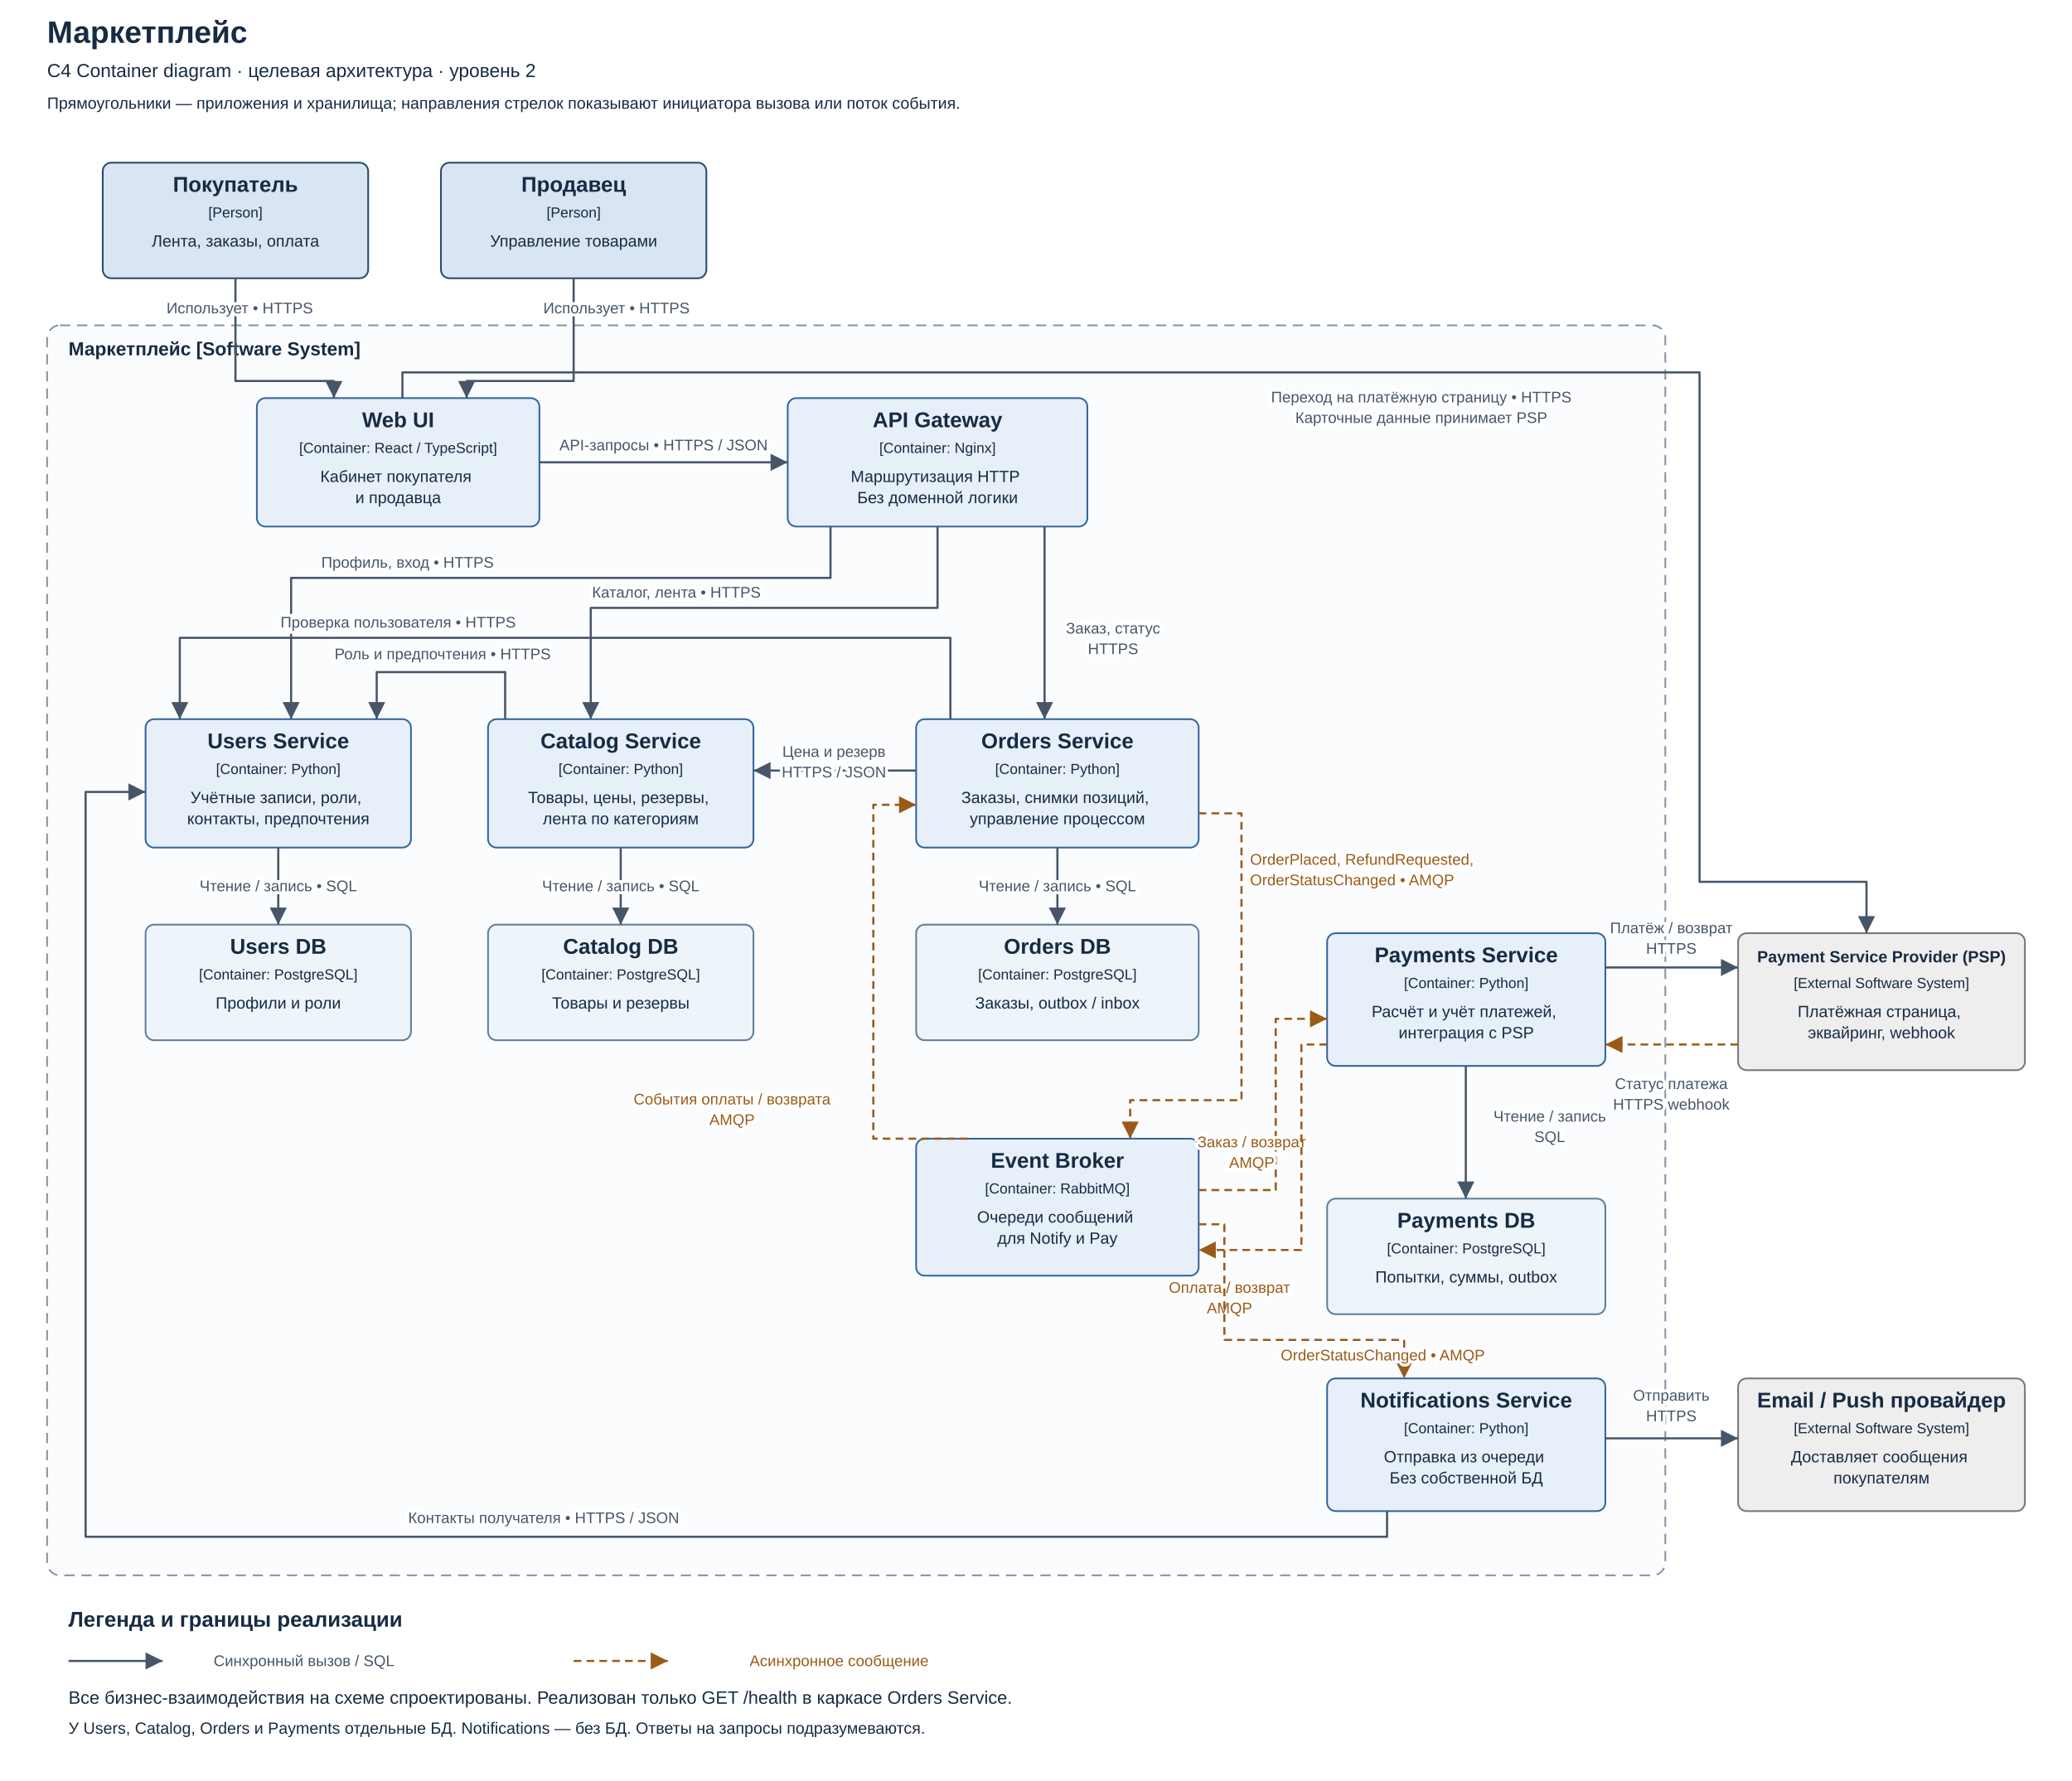
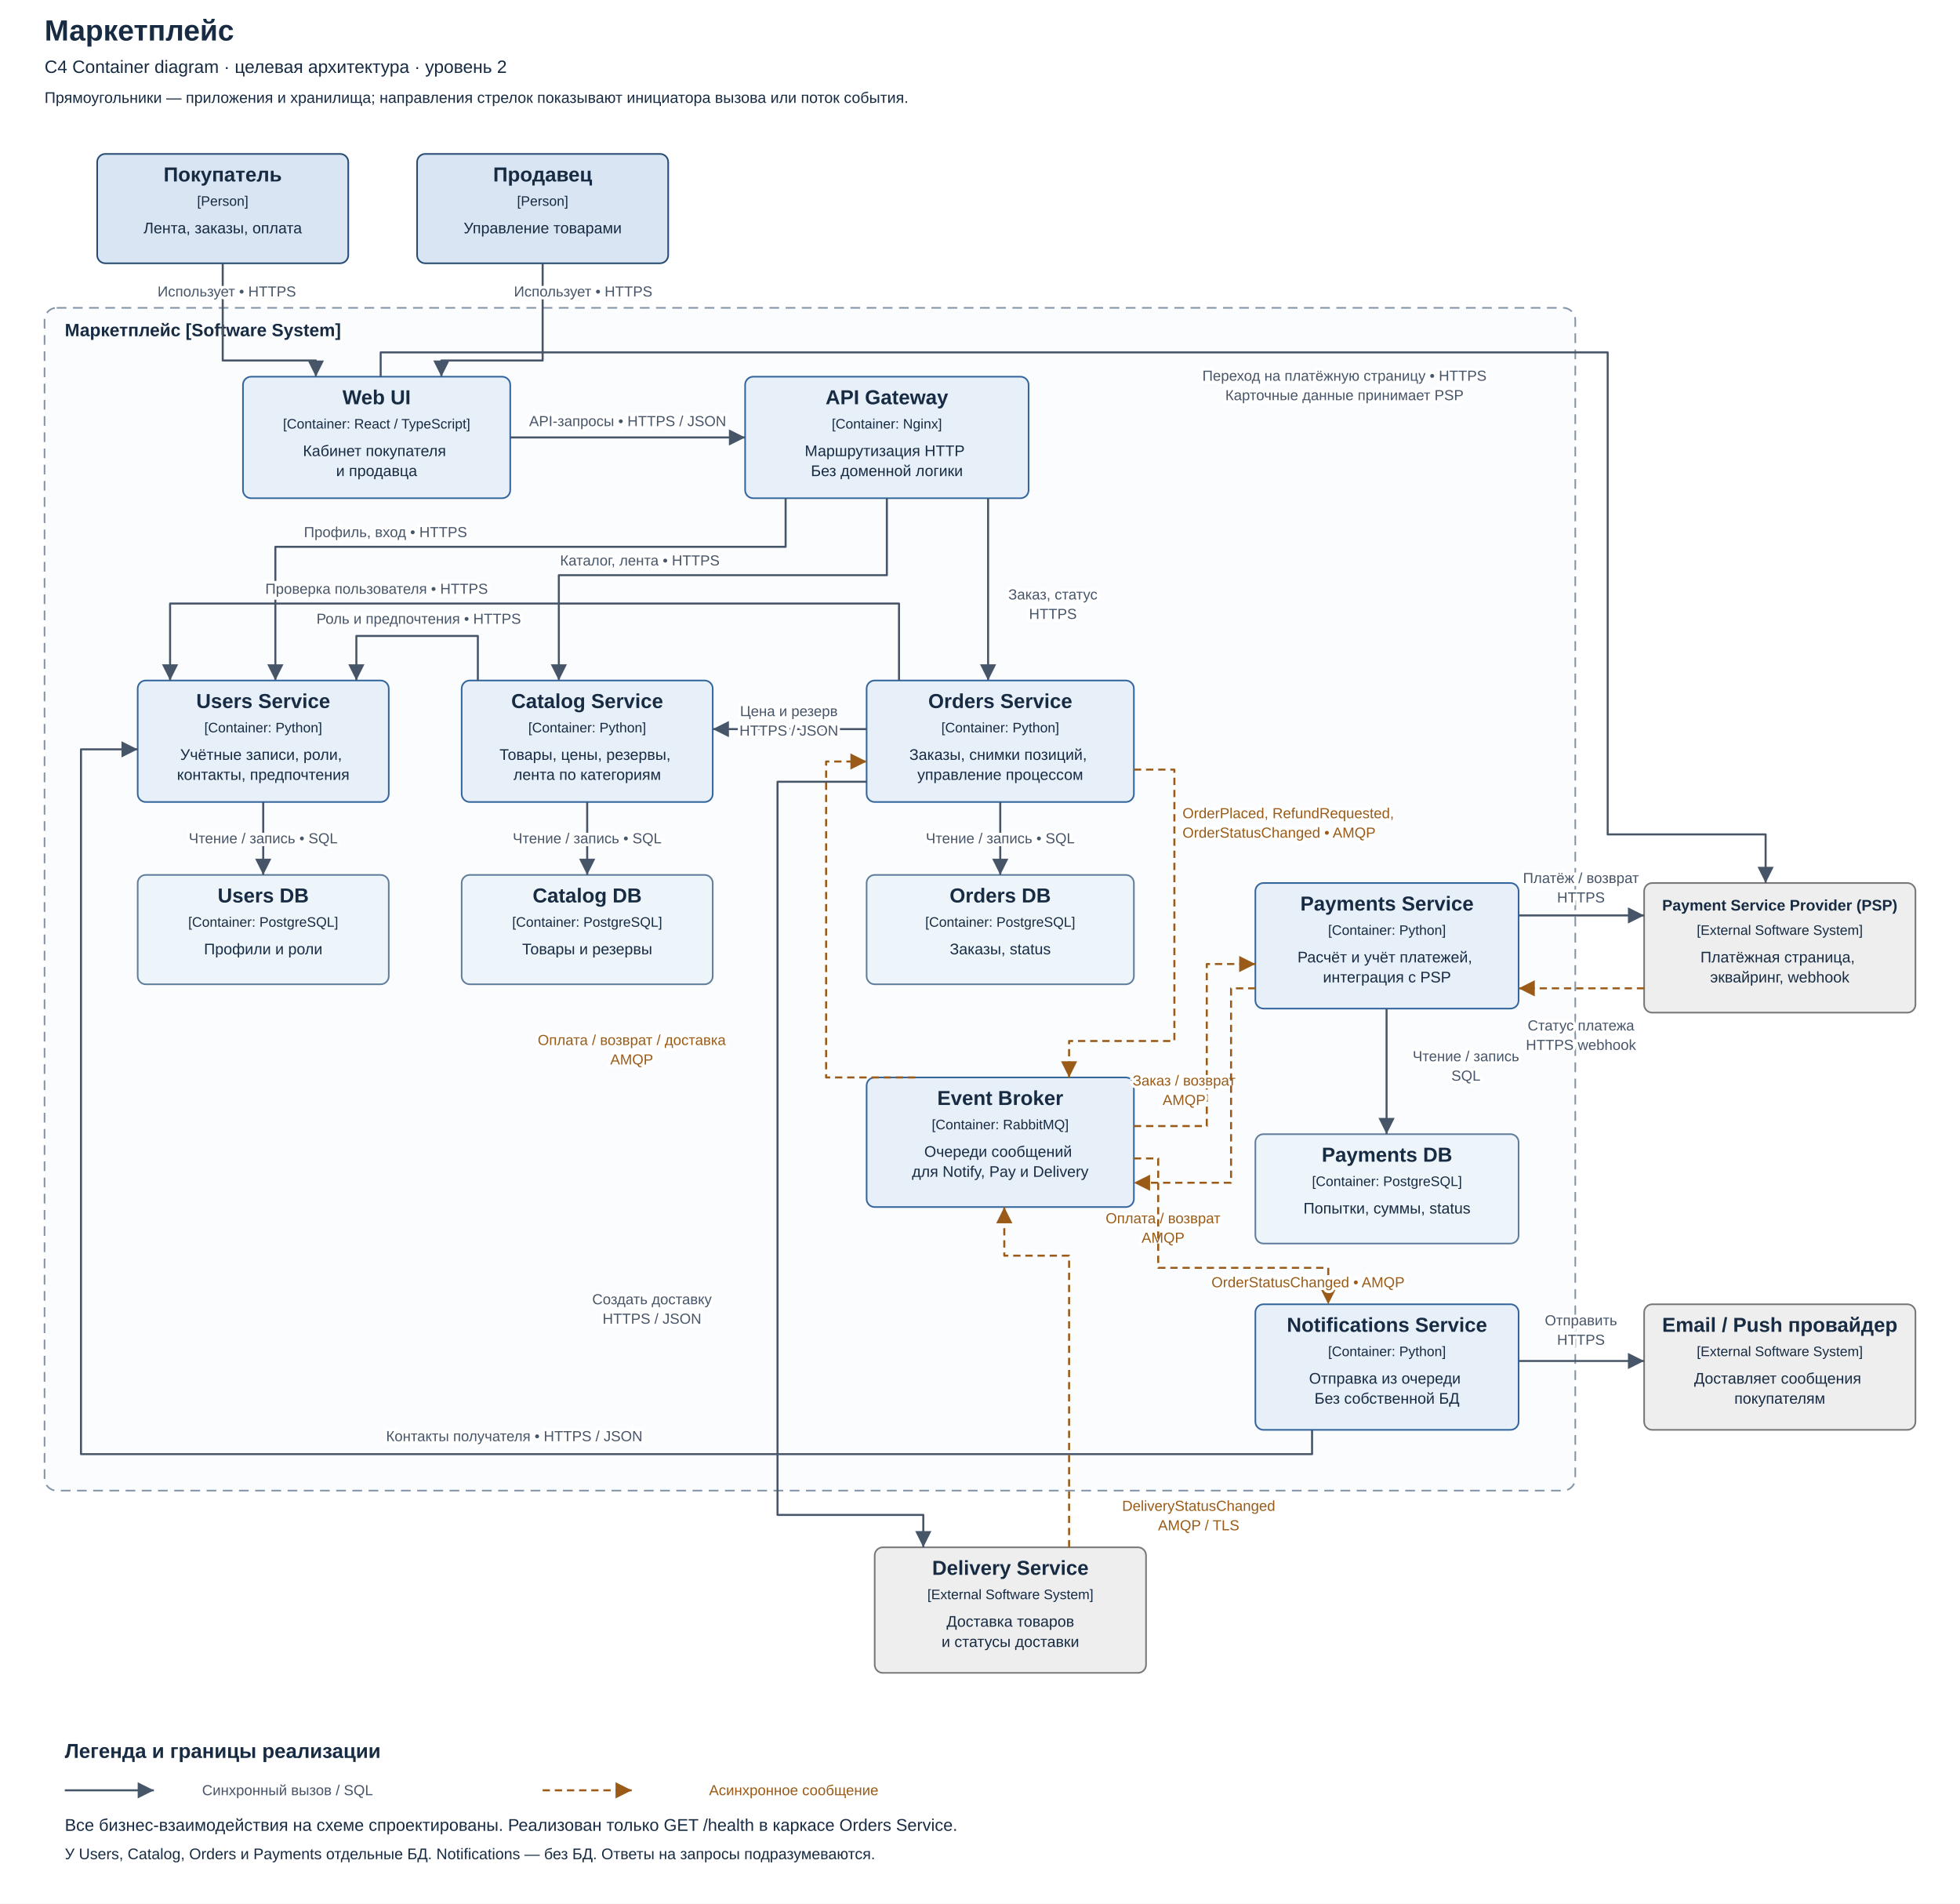
- <svg xmlns="http://www.w3.org/2000/svg" width="2420" height="2080" viewBox="0 0 2420 2080">
+ <svg xmlns="http://www.w3.org/2000/svg" width="2420" height="2350" viewBox="0 0 2420 2350">
  <defs>
    <marker id="sync" markerWidth="9" markerHeight="9" refX="8" refY="4" orient="auto">
      <path d="M0,0 L8,4 L0,8" fill="#475569" />
    </marker>
    <marker id="async" markerWidth="9" markerHeight="9" refX="8" refY="4" orient="auto">
      <path d="M0,0 L8,4 L0,8" fill="#9a5b18" />
    </marker>
  </defs>
  <rect width="100%" height="100%" fill="#ffffff" />
  <text x="55" y="50" text-anchor="start" font-family="Arial, sans-serif" font-size="36" font-weight="bold" fill="#172b43">
    <tspan x="55" dy="0">Маркетплейс</tspan>
  </text>
  <text x="55" y="90" text-anchor="start" font-family="Arial, sans-serif" font-size="22" font-weight="normal" fill="#172b43">
    <tspan x="55" dy="0">C4 Container diagram · целевая архитектура · уровень 2</tspan>
  </text>
  <text x="55" y="127" text-anchor="start" font-family="Arial, sans-serif" font-size="19" font-weight="normal" fill="#172b43">
    <tspan x="55" dy="0">Прямоугольники — приложения и хранилища; направления стрелок показывают инициатора вызова или поток события.</tspan>
  </text>
  <rect x="55" y="380" width="1890" height="1460" rx="15" fill="#fbfcfe" stroke="#8494a7" stroke-width="2" stroke-dasharray="12 8" />
  <text x="80" y="415" text-anchor="start" font-family="Arial, sans-serif" font-size="22" font-weight="bold" fill="#172b43">
    <tspan x="80" dy="0">Маркетплейс  [Software System]</tspan>
  </text>
  <rect x="120" y="190" width="310" height="135" rx="10" fill="#d9e5f2" stroke="#274b72" stroke-width="2" />
  <text x="275.0" y="224" text-anchor="middle" font-family="Arial, sans-serif" font-size="25" font-weight="bold" fill="#172b43">
    <tspan x="275.0" dy="0">Покупатель</tspan>
  </text>
  <text x="275.0" y="254" text-anchor="middle" font-family="Arial, sans-serif" font-size="17" font-weight="normal" fill="#172b43">
    <tspan x="275.0" dy="0">[Person]</tspan>
  </text>
  <text x="275.0" y="288" text-anchor="middle" font-family="Arial, sans-serif" font-size="19" font-weight="normal" fill="#172b43">
    <tspan x="275.0" dy="0">Лента, заказы, оплата</tspan>
  </text>
  <rect x="515" y="190" width="310" height="135" rx="10" fill="#d9e5f2" stroke="#274b72" stroke-width="2" />
  <text x="670.0" y="224" text-anchor="middle" font-family="Arial, sans-serif" font-size="25" font-weight="bold" fill="#172b43">
    <tspan x="670.0" dy="0">Продавец</tspan>
  </text>
  <text x="670.0" y="254" text-anchor="middle" font-family="Arial, sans-serif" font-size="17" font-weight="normal" fill="#172b43">
    <tspan x="670.0" dy="0">[Person]</tspan>
  </text>
  <text x="670.0" y="288" text-anchor="middle" font-family="Arial, sans-serif" font-size="19" font-weight="normal" fill="#172b43">
    <tspan x="670.0" dy="0">Управление товарами</tspan>
  </text>
  <rect x="300" y="465" width="330" height="150" rx="10" fill="#e7eff9" stroke="#33669d" stroke-width="2" />
  <text x="465.0" y="499" text-anchor="middle" font-family="Arial, sans-serif" font-size="25" font-weight="bold" fill="#172b43">
    <tspan x="465.0" dy="0">Web UI</tspan>
  </text>
  <text x="465.0" y="529" text-anchor="middle" font-family="Arial, sans-serif" font-size="17" font-weight="normal" fill="#172b43">
    <tspan x="465.0" dy="0">[Container: React / TypeScript]</tspan>
  </text>
  <text x="465.0" y="563" text-anchor="middle" font-family="Arial, sans-serif" font-size="19" font-weight="normal" fill="#172b43">
    <tspan x="465.0" dy="0">Кабинет покупателя</tspan>
    <tspan x="465.0" dy="24.7">и продавца</tspan>
  </text>
  <rect x="920" y="465" width="350" height="150" rx="10" fill="#e7eff9" stroke="#33669d" stroke-width="2" />
  <text x="1095.0" y="499" text-anchor="middle" font-family="Arial, sans-serif" font-size="25" font-weight="bold" fill="#172b43">
    <tspan x="1095.0" dy="0">API Gateway</tspan>
  </text>
  <text x="1095.0" y="529" text-anchor="middle" font-family="Arial, sans-serif" font-size="17" font-weight="normal" fill="#172b43">
    <tspan x="1095.0" dy="0">[Container: Nginx]</tspan>
  </text>
  <text x="1095.0" y="563" text-anchor="middle" font-family="Arial, sans-serif" font-size="19" font-weight="normal" fill="#172b43">
    <tspan x="1095.0" dy="0">Маршрутизация HTTP</tspan>
    <tspan x="1095.0" dy="24.7">Без доменной логики</tspan>
  </text>
  <polyline points="275,325 275,445 390,445 390,465" fill="none" stroke="#475569" stroke-width="2.5" stroke-linejoin="round" marker-end="url(#sync)" />
  <text x="280" y="366" text-anchor="middle" font-family="Arial, sans-serif" font-size="18" fill="#475569" stroke="white" stroke-width="7" paint-order="stroke">Использует • HTTPS</text>
  <polyline points="670,325 670,445 545,445 545,465" fill="none" stroke="#475569" stroke-width="2.5" stroke-linejoin="round" marker-end="url(#sync)" />
  <text x="720" y="366" text-anchor="middle" font-family="Arial, sans-serif" font-size="18" fill="#475569" stroke="white" stroke-width="7" paint-order="stroke">Использует • HTTPS</text>
  <polyline points="630,540 920,540" fill="none" stroke="#475569" stroke-width="2.5" stroke-linejoin="round" marker-end="url(#sync)" />
  <text x="775" y="526" text-anchor="middle" font-family="Arial, sans-serif" font-size="18" fill="#475569" stroke="white" stroke-width="7" paint-order="stroke">API-запросы • HTTPS / JSON</text>
  <polyline points="970,615 970,675 340,675 340,840" fill="none" stroke="#475569" stroke-width="2.5" stroke-linejoin="round" marker-end="url(#sync)" />
  <text x="476" y="663" text-anchor="middle" font-family="Arial, sans-serif" font-size="18" fill="#475569" stroke="white" stroke-width="7" paint-order="stroke">Профиль, вход • HTTPS</text>
  <polyline points="1095,615 1095,710 690,710 690,840" fill="none" stroke="#475569" stroke-width="2.5" stroke-linejoin="round" marker-end="url(#sync)" />
  <text x="790" y="698" text-anchor="middle" font-family="Arial, sans-serif" font-size="18" fill="#475569" stroke="white" stroke-width="7" paint-order="stroke">Каталог, лента • HTTPS</text>
  <polyline points="1220,615 1220,840" fill="none" stroke="#475569" stroke-width="2.5" stroke-linejoin="round" marker-end="url(#sync)" />
  <text x="1300" y="740" text-anchor="middle" font-family="Arial, sans-serif" font-size="18" fill="#475569" stroke="white" stroke-width="7" paint-order="stroke">Заказ, статус</text>
  <text x="1300" y="764" text-anchor="middle" font-family="Arial, sans-serif" font-size="18" fill="#475569" stroke="white" stroke-width="7" paint-order="stroke">HTTPS</text>
  <rect x="170" y="840" width="310" height="150" rx="10" fill="#e7eff9" stroke="#33669d" stroke-width="2" />
  <text x="325.0" y="874" text-anchor="middle" font-family="Arial, sans-serif" font-size="25" font-weight="bold" fill="#172b43">
    <tspan x="325.0" dy="0">Users Service</tspan>
  </text>
  <text x="325.0" y="904" text-anchor="middle" font-family="Arial, sans-serif" font-size="17" font-weight="normal" fill="#172b43">
    <tspan x="325.0" dy="0">[Container: Python]</tspan>
  </text>
  <text x="325.0" y="938" text-anchor="middle" font-family="Arial, sans-serif" font-size="19" font-weight="normal" fill="#172b43">
    <tspan x="325.0" dy="0">Учётные записи, роли,</tspan>
    <tspan x="325.0" dy="24.7">контакты, предпочтения</tspan>
  </text>
  <rect x="570" y="840" width="310" height="150" rx="10" fill="#e7eff9" stroke="#33669d" stroke-width="2" />
  <text x="725.0" y="874" text-anchor="middle" font-family="Arial, sans-serif" font-size="25" font-weight="bold" fill="#172b43">
    <tspan x="725.0" dy="0">Catalog Service</tspan>
  </text>
  <text x="725.0" y="904" text-anchor="middle" font-family="Arial, sans-serif" font-size="17" font-weight="normal" fill="#172b43">
    <tspan x="725.0" dy="0">[Container: Python]</tspan>
  </text>
  <text x="725.0" y="938" text-anchor="middle" font-family="Arial, sans-serif" font-size="19" font-weight="normal" fill="#172b43">
    <tspan x="725.0" dy="0">Товары, цены, резервы,</tspan>
    <tspan x="725.0" dy="24.7">лента по категориям</tspan>
  </text>
  <rect x="1070" y="840" width="330" height="150" rx="10" fill="#e7eff9" stroke="#33669d" stroke-width="2" />
  <text x="1235.0" y="874" text-anchor="middle" font-family="Arial, sans-serif" font-size="25" font-weight="bold" fill="#172b43">
    <tspan x="1235.0" dy="0">Orders Service</tspan>
  </text>
  <text x="1235.0" y="904" text-anchor="middle" font-family="Arial, sans-serif" font-size="17" font-weight="normal" fill="#172b43">
    <tspan x="1235.0" dy="0">[Container: Python]</tspan>
  </text>
  <text x="1235.0" y="938" text-anchor="middle" font-family="Arial, sans-serif" font-size="19" font-weight="normal" fill="#172b43">
    <tspan x="1235.0" dy="0">Заказы, снимки позиций,</tspan>
    <tspan x="1235.0" dy="24.7">управление процессом</tspan>
  </text>
  <polyline points="590,840 590,785 440,785 440,840" fill="none" stroke="#475569" stroke-width="2.5" stroke-linejoin="round" marker-end="url(#sync)" />
  <text x="517" y="770" text-anchor="middle" font-family="Arial, sans-serif" font-size="18" fill="#475569" stroke="white" stroke-width="7" paint-order="stroke">Роль и предпочтения • HTTPS</text>
  <polyline points="1110,840 1110,745 210,745 210,840" fill="none" stroke="#475569" stroke-width="2.5" stroke-linejoin="round" marker-end="url(#sync)" />
  <text x="465" y="733" text-anchor="middle" font-family="Arial, sans-serif" font-size="18" fill="#475569" stroke="white" stroke-width="7" paint-order="stroke">Проверка пользователя • HTTPS</text>
  <polyline points="1070,900 880,900" fill="none" stroke="#475569" stroke-width="2.5" stroke-linejoin="round" marker-end="url(#sync)" />
  <text x="974" y="884" text-anchor="middle" font-family="Arial, sans-serif" font-size="18" fill="#475569" stroke="white" stroke-width="7" paint-order="stroke">Цена и резерв</text>
  <text x="974" y="908" text-anchor="middle" font-family="Arial, sans-serif" font-size="18" fill="#475569" stroke="white" stroke-width="7" paint-order="stroke">HTTPS / JSON</text>
  <rect x="170" y="1080" width="310" height="135" rx="10" fill="#edf4fa" stroke="#607e9c" stroke-width="2" />
  <text x="325.0" y="1114" text-anchor="middle" font-family="Arial, sans-serif" font-size="25" font-weight="bold" fill="#172b43">
    <tspan x="325.0" dy="0">Users DB</tspan>
  </text>
  <text x="325.0" y="1144" text-anchor="middle" font-family="Arial, sans-serif" font-size="17" font-weight="normal" fill="#172b43">
    <tspan x="325.0" dy="0">[Container: PostgreSQL]</tspan>
  </text>
  <text x="325.0" y="1178" text-anchor="middle" font-family="Arial, sans-serif" font-size="19" font-weight="normal" fill="#172b43">
    <tspan x="325.0" dy="0">Профили и роли</tspan>
  </text>
  <polyline points="325,990 325,1080" fill="none" stroke="#475569" stroke-width="2.5" stroke-linejoin="round" marker-end="url(#sync)" />
  <text x="325" y="1041" text-anchor="middle" font-family="Arial, sans-serif" font-size="18" fill="#475569" stroke="white" stroke-width="7" paint-order="stroke">Чтение / запись • SQL</text>
  <rect x="570" y="1080" width="310" height="135" rx="10" fill="#edf4fa" stroke="#607e9c" stroke-width="2" />
  <text x="725.0" y="1114" text-anchor="middle" font-family="Arial, sans-serif" font-size="25" font-weight="bold" fill="#172b43">
    <tspan x="725.0" dy="0">Catalog DB</tspan>
  </text>
  <text x="725.0" y="1144" text-anchor="middle" font-family="Arial, sans-serif" font-size="17" font-weight="normal" fill="#172b43">
    <tspan x="725.0" dy="0">[Container: PostgreSQL]</tspan>
  </text>
  <text x="725.0" y="1178" text-anchor="middle" font-family="Arial, sans-serif" font-size="19" font-weight="normal" fill="#172b43">
    <tspan x="725.0" dy="0">Товары и резервы</tspan>
  </text>
  <polyline points="725,990 725,1080" fill="none" stroke="#475569" stroke-width="2.5" stroke-linejoin="round" marker-end="url(#sync)" />
  <text x="725" y="1041" text-anchor="middle" font-family="Arial, sans-serif" font-size="18" fill="#475569" stroke="white" stroke-width="7" paint-order="stroke">Чтение / запись • SQL</text>
  <rect x="1070" y="1080" width="330" height="135" rx="10" fill="#edf4fa" stroke="#607e9c" stroke-width="2" />
  <text x="1235.0" y="1114" text-anchor="middle" font-family="Arial, sans-serif" font-size="25" font-weight="bold" fill="#172b43">
    <tspan x="1235.0" dy="0">Orders DB</tspan>
  </text>
  <text x="1235.0" y="1144" text-anchor="middle" font-family="Arial, sans-serif" font-size="17" font-weight="normal" fill="#172b43">
    <tspan x="1235.0" dy="0">[Container: PostgreSQL]</tspan>
  </text>
  <text x="1235.0" y="1178" text-anchor="middle" font-family="Arial, sans-serif" font-size="19" font-weight="normal" fill="#172b43">
-     <tspan x="1235.0" dy="0">Заказы, outbox / inbox</tspan>
+     <tspan x="1235.0" dy="0">Заказы, status</tspan>
  </text>
  <polyline points="1235,990 1235,1080" fill="none" stroke="#475569" stroke-width="2.5" stroke-linejoin="round" marker-end="url(#sync)" />
  <text x="1235" y="1041" text-anchor="middle" font-family="Arial, sans-serif" font-size="18" fill="#475569" stroke="white" stroke-width="7" paint-order="stroke">Чтение / запись • SQL</text>
  <rect x="1070" y="1330" width="330" height="160" rx="10" fill="#e7eff9" stroke="#33669d" stroke-width="2" />
  <text x="1235.0" y="1364" text-anchor="middle" font-family="Arial, sans-serif" font-size="25" font-weight="bold" fill="#172b43">
    <tspan x="1235.0" dy="0">Event Broker</tspan>
  </text>
  <text x="1235.0" y="1394" text-anchor="middle" font-family="Arial, sans-serif" font-size="17" font-weight="normal" fill="#172b43">
    <tspan x="1235.0" dy="0">[Container: RabbitMQ]</tspan>
  </text>
  <text x="1235.0" y="1428" text-anchor="middle" font-family="Arial, sans-serif" font-size="19" font-weight="normal" fill="#172b43">
    <tspan x="1235.0" dy="0">Очереди сообщений</tspan>
-     <tspan x="1235.0" dy="24.7">для Notify и Pay</tspan>
+     <tspan x="1235.0" dy="24.7">для Notify, Pay и Delivery</tspan>
  </text>
  <rect x="1550" y="1090" width="325" height="155" rx="10" fill="#e7eff9" stroke="#33669d" stroke-width="2" />
  <text x="1712.5" y="1124" text-anchor="middle" font-family="Arial, sans-serif" font-size="25" font-weight="bold" fill="#172b43">
    <tspan x="1712.5" dy="0">Payments Service</tspan>
  </text>
  <text x="1712.5" y="1154" text-anchor="middle" font-family="Arial, sans-serif" font-size="17" font-weight="normal" fill="#172b43">
    <tspan x="1712.5" dy="0">[Container: Python]</tspan>
  </text>
  <text x="1712.5" y="1188" text-anchor="middle" font-family="Arial, sans-serif" font-size="19" font-weight="normal" fill="#172b43">
    <tspan x="1712.5" dy="0">Расчёт и учёт платежей,</tspan>
    <tspan x="1712.5" dy="24.7">интеграция с PSP</tspan>
  </text>
  <rect x="1550" y="1400" width="325" height="135" rx="10" fill="#edf4fa" stroke="#607e9c" stroke-width="2" />
  <text x="1712.5" y="1434" text-anchor="middle" font-family="Arial, sans-serif" font-size="25" font-weight="bold" fill="#172b43">
    <tspan x="1712.5" dy="0">Payments DB</tspan>
  </text>
  <text x="1712.5" y="1464" text-anchor="middle" font-family="Arial, sans-serif" font-size="17" font-weight="normal" fill="#172b43">
    <tspan x="1712.5" dy="0">[Container: PostgreSQL]</tspan>
  </text>
  <text x="1712.5" y="1498" text-anchor="middle" font-family="Arial, sans-serif" font-size="19" font-weight="normal" fill="#172b43">
-     <tspan x="1712.5" dy="0">Попытки, суммы, outbox</tspan>
+     <tspan x="1712.5" dy="0">Попытки, суммы, status</tspan>
  </text>
  <polyline points="1712,1245 1712,1400" fill="none" stroke="#475569" stroke-width="2.5" stroke-linejoin="round" marker-end="url(#sync)" />
  <text x="1810" y="1310" text-anchor="middle" font-family="Arial, sans-serif" font-size="18" fill="#475569" stroke="white" stroke-width="7" paint-order="stroke">Чтение / запись</text>
  <text x="1810" y="1334" text-anchor="middle" font-family="Arial, sans-serif" font-size="18" fill="#475569" stroke="white" stroke-width="7" paint-order="stroke">SQL</text>
  <rect x="1550" y="1610" width="325" height="155" rx="10" fill="#e7eff9" stroke="#33669d" stroke-width="2" />
  <text x="1712.5" y="1644" text-anchor="middle" font-family="Arial, sans-serif" font-size="25" font-weight="bold" fill="#172b43">
    <tspan x="1712.5" dy="0">Notifications Service</tspan>
  </text>
  <text x="1712.5" y="1674" text-anchor="middle" font-family="Arial, sans-serif" font-size="17" font-weight="normal" fill="#172b43">
    <tspan x="1712.5" dy="0">[Container: Python]</tspan>
  </text>
  <text x="1712.5" y="1708" text-anchor="middle" font-family="Arial, sans-serif" font-size="19" font-weight="normal" fill="#172b43">
    <tspan x="1712.5" dy="0">Отправка из очереди</tspan>
    <tspan x="1712.5" dy="24.7">Без собственной БД</tspan>
  </text>
  <polyline points="1400,950 1450,950 1450,1285 1320,1285 1320,1330" fill="none" stroke="#9a5b18" stroke-width="2.5" stroke-linejoin="round" stroke-dasharray="9 6" marker-end="url(#async)" />
  <text x="1460" y="1010" text-anchor="start" font-family="Arial, sans-serif" font-size="18" fill="#9a5b18" stroke="white" stroke-width="7" paint-order="stroke">OrderPlaced, RefundRequested,</text>
  <text x="1460" y="1034" text-anchor="start" font-family="Arial, sans-serif" font-size="18" fill="#9a5b18" stroke="white" stroke-width="7" paint-order="stroke">OrderStatusChanged • AMQP</text>
  <polyline points="1130,1330 1020,1330 1020,940 1070,940" fill="none" stroke="#9a5b18" stroke-width="2.5" stroke-linejoin="round" stroke-dasharray="9 6" marker-end="url(#async)" />
-   <text x="855" y="1290" text-anchor="middle" font-family="Arial, sans-serif" font-size="18" fill="#9a5b18" stroke="white" stroke-width="7" paint-order="stroke">События оплаты / возврата</text>
-   <text x="855" y="1314" text-anchor="middle" font-family="Arial, sans-serif" font-size="18" fill="#9a5b18" stroke="white" stroke-width="7" paint-order="stroke">AMQP</text>
+   <text x="780" y="1290" text-anchor="middle" font-family="Arial, sans-serif" font-size="18" fill="#9a5b18" stroke="white" stroke-width="7" paint-order="stroke">Оплата / возврат / доставка</text>
+   <text x="780" y="1314" text-anchor="middle" font-family="Arial, sans-serif" font-size="18" fill="#9a5b18" stroke="white" stroke-width="7" paint-order="stroke">AMQP</text>
  <polyline points="1400,1390 1490,1390 1490,1190 1550,1190" fill="none" stroke="#9a5b18" stroke-width="2.5" stroke-linejoin="round" stroke-dasharray="9 6" marker-end="url(#async)" />
  <text x="1462" y="1340" text-anchor="middle" font-family="Arial, sans-serif" font-size="18" fill="#9a5b18" stroke="white" stroke-width="7" paint-order="stroke">Заказ / возврат</text>
  <text x="1462" y="1364" text-anchor="middle" font-family="Arial, sans-serif" font-size="18" fill="#9a5b18" stroke="white" stroke-width="7" paint-order="stroke">AMQP</text>
  <polyline points="1550,1220 1520,1220 1520,1460 1400,1460" fill="none" stroke="#9a5b18" stroke-width="2.5" stroke-linejoin="round" stroke-dasharray="9 6" marker-end="url(#async)" />
  <text x="1436" y="1510" text-anchor="middle" font-family="Arial, sans-serif" font-size="18" fill="#9a5b18" stroke="white" stroke-width="7" paint-order="stroke">Оплата / возврат</text>
  <text x="1436" y="1534" text-anchor="middle" font-family="Arial, sans-serif" font-size="18" fill="#9a5b18" stroke="white" stroke-width="7" paint-order="stroke">AMQP</text>
  <polyline points="1400,1430 1430,1430 1430,1565 1640,1565 1640,1610" fill="none" stroke="#9a5b18" stroke-width="2.5" stroke-linejoin="round" stroke-dasharray="9 6" marker-end="url(#async)" />
  <text x="1615" y="1589" text-anchor="middle" font-family="Arial, sans-serif" font-size="18" fill="#9a5b18" stroke="white" stroke-width="7" paint-order="stroke">OrderStatusChanged • AMQP</text>
  <polyline points="1620,1765 1620,1795 100,1795 100,925 170,925" fill="none" stroke="#475569" stroke-width="2.5" stroke-linejoin="round" marker-end="url(#sync)" />
  <text x="635" y="1779" text-anchor="middle" font-family="Arial, sans-serif" font-size="18" fill="#475569" stroke="white" stroke-width="7" paint-order="stroke">Контакты получателя • HTTPS / JSON</text>
  <rect x="2030" y="1090" width="335" height="160" rx="10" fill="#eeeeee" stroke="#777777" stroke-width="2" />
  <text x="2197.5" y="1124" text-anchor="middle" font-family="Arial, sans-serif" font-size="19" font-weight="bold" fill="#172b43">
    <tspan x="2197.5" dy="0">Payment Service Provider (PSP)</tspan>
  </text>
  <text x="2197.5" y="1154" text-anchor="middle" font-family="Arial, sans-serif" font-size="17" font-weight="normal" fill="#172b43">
    <tspan x="2197.5" dy="0">[External Software System]</tspan>
  </text>
  <text x="2197.5" y="1188" text-anchor="middle" font-family="Arial, sans-serif" font-size="19" font-weight="normal" fill="#172b43">
    <tspan x="2197.5" dy="0">Платёжная страница,</tspan>
    <tspan x="2197.5" dy="24.7">эквайринг, webhook</tspan>
  </text>
  <rect x="2030" y="1610" width="335" height="155" rx="10" fill="#eeeeee" stroke="#777777" stroke-width="2" />
  <text x="2197.5" y="1644" text-anchor="middle" font-family="Arial, sans-serif" font-size="25" font-weight="bold" fill="#172b43">
    <tspan x="2197.5" dy="0">Email / Push провайдер</tspan>
  </text>
  <text x="2197.5" y="1674" text-anchor="middle" font-family="Arial, sans-serif" font-size="17" font-weight="normal" fill="#172b43">
    <tspan x="2197.5" dy="0">[External Software System]</tspan>
  </text>
  <text x="2197.5" y="1708" text-anchor="middle" font-family="Arial, sans-serif" font-size="19" font-weight="normal" fill="#172b43">
    <tspan x="2197.5" dy="0">Доставляет сообщения</tspan>
    <tspan x="2197.5" dy="24.7">покупателям</tspan>
  </text>
  <polyline points="1875,1130 2030,1130" fill="none" stroke="#475569" stroke-width="2.5" stroke-linejoin="round" marker-end="url(#sync)" />
  <text x="1952" y="1090" text-anchor="middle" font-family="Arial, sans-serif" font-size="18" fill="#475569" stroke="white" stroke-width="7" paint-order="stroke">Платёж / возврат</text>
  <text x="1952" y="1114" text-anchor="middle" font-family="Arial, sans-serif" font-size="18" fill="#475569" stroke="white" stroke-width="7" paint-order="stroke">HTTPS</text>
  <polyline points="2030,1220 1875,1220" fill="none" stroke="#9a5b18" stroke-width="2.5" stroke-linejoin="round" stroke-dasharray="9 6" marker-end="url(#async)" />
  <text x="1952" y="1272" text-anchor="middle" font-family="Arial, sans-serif" font-size="18" fill="#475569" stroke="white" stroke-width="7" paint-order="stroke">Статус платежа</text>
  <text x="1952" y="1296" text-anchor="middle" font-family="Arial, sans-serif" font-size="18" fill="#475569" stroke="white" stroke-width="7" paint-order="stroke">HTTPS webhook</text>
  <polyline points="1875,1680 2030,1680" fill="none" stroke="#475569" stroke-width="2.5" stroke-linejoin="round" marker-end="url(#sync)" />
  <text x="1952" y="1636" text-anchor="middle" font-family="Arial, sans-serif" font-size="18" fill="#475569" stroke="white" stroke-width="7" paint-order="stroke">Отправить</text>
  <text x="1952" y="1660" text-anchor="middle" font-family="Arial, sans-serif" font-size="18" fill="#475569" stroke="white" stroke-width="7" paint-order="stroke">HTTPS</text>
  <polyline points="470,465 470,435 1985,435 1985,1030 2180,1030 2180,1090" fill="none" stroke="#475569" stroke-width="2.5" stroke-linejoin="round" marker-end="url(#sync)" />
  <text x="1660" y="470" text-anchor="middle" font-family="Arial, sans-serif" font-size="18" fill="#475569" stroke="white" stroke-width="7" paint-order="stroke">Переход на платёжную страницу • HTTPS</text>
  <text x="1660" y="494" text-anchor="middle" font-family="Arial, sans-serif" font-size="18" fill="#475569" stroke="white" stroke-width="7" paint-order="stroke">Карточные данные принимает PSP</text>
-   <text x="80" y="1900" text-anchor="start" font-family="Arial, sans-serif" font-size="25" font-weight="bold" fill="#172b43">
+   <text x="80" y="2170" text-anchor="start" font-family="Arial, sans-serif" font-size="25" font-weight="bold" fill="#172b43">
    <tspan x="80" dy="0">Легенда и границы реализации</tspan>
  </text>
-   <polyline points="80,1940 190,1940" fill="none" stroke="#475569" stroke-width="2.5" stroke-linejoin="round" marker-end="url(#sync)" />
-   <text x="355" y="1946" text-anchor="middle" font-family="Arial, sans-serif" font-size="18" fill="#475569" stroke="white" stroke-width="7" paint-order="stroke">Синхронный вызов / SQL</text>
-   <polyline points="670,1940 780,1940" fill="none" stroke="#9a5b18" stroke-width="2.5" stroke-linejoin="round" stroke-dasharray="9 6" marker-end="url(#async)" />
-   <text x="980" y="1946" text-anchor="middle" font-family="Arial, sans-serif" font-size="18" fill="#9a5b18" stroke="white" stroke-width="7" paint-order="stroke">Асинхронное сообщение</text>
-   <text x="80" y="1990" text-anchor="start" font-family="Arial, sans-serif" font-size="21" font-weight="normal" fill="#172b43">
+   <polyline points="80,2210 190,2210" fill="none" stroke="#475569" stroke-width="2.5" stroke-linejoin="round" marker-end="url(#sync)" />
+   <text x="355" y="2216" text-anchor="middle" font-family="Arial, sans-serif" font-size="18" fill="#475569" stroke="white" stroke-width="7" paint-order="stroke">Синхронный вызов / SQL</text>
+   <polyline points="670,2210 780,2210" fill="none" stroke="#9a5b18" stroke-width="2.5" stroke-linejoin="round" stroke-dasharray="9 6" marker-end="url(#async)" />
+   <text x="980" y="2216" text-anchor="middle" font-family="Arial, sans-serif" font-size="18" fill="#9a5b18" stroke="white" stroke-width="7" paint-order="stroke">Асинхронное сообщение</text>
+   <text x="80" y="2260" text-anchor="start" font-family="Arial, sans-serif" font-size="21" font-weight="normal" fill="#172b43">
    <tspan x="80" dy="0">Все бизнес-взаимодействия на схеме спроектированы. Реализован только GET /health в каркасе Orders Service.</tspan>
  </text>
-   <text x="80" y="2025" text-anchor="start" font-family="Arial, sans-serif" font-size="19" font-weight="normal" fill="#172b43">
+   <text x="80" y="2295" text-anchor="start" font-family="Arial, sans-serif" font-size="19" font-weight="normal" fill="#172b43">
    <tspan x="80" dy="0">У Users, Catalog, Orders и Payments отдельные БД. Notifications — без БД. Ответы на запросы подразумеваются.</tspan>
  </text>
+   <g id="delivery-external">
+     <rect x="1080" y="1910" width="335" height="155" rx="10" fill="#eeeeee" stroke="#777777" stroke-width="2" />
+     <text x="1247.5" y="1944" text-anchor="middle" font-family="Arial, sans-serif" font-size="25" fill="#172b43" font-weight="bold">Delivery Service</text>
+     <text x="1247.5" y="1974" text-anchor="middle" font-family="Arial, sans-serif" font-size="17" fill="#172b43">[External Software System]</text>
+     <text x="1247.5" y="2008" text-anchor="middle" font-family="Arial, sans-serif" font-size="19" fill="#172b43">Доставка товаров</text>
+     <text x="1247.5" y="2033" text-anchor="middle" font-family="Arial, sans-serif" font-size="19" fill="#172b43">и статусы доставки</text>
+     <polyline points="1070,965 960,965 960,1870 1140,1870 1140,1910" fill="none" stroke="#475569" stroke-width="2.5" stroke-linejoin="round" marker-end="url(#sync)" />
+     <text x="805" y="1610" text-anchor="middle" font-family="Arial, sans-serif" font-size="18" fill="#475569" stroke="white" stroke-width="7" paint-order="stroke">Создать доставку</text>
+     <text x="805" y="1634" text-anchor="middle" font-family="Arial, sans-serif" font-size="18" fill="#475569" stroke="white" stroke-width="7" paint-order="stroke">HTTPS / JSON</text>
+     <polyline points="1320,1910 1320,1550 1240,1550 1240,1490" fill="none" stroke="#9a5b18" stroke-width="2.5" stroke-linejoin="round" stroke-dasharray="9 6" marker-end="url(#async)" />
+     <text x="1480" y="1865" text-anchor="middle" font-family="Arial, sans-serif" font-size="18" fill="#9a5b18" stroke="white" stroke-width="7" paint-order="stroke">DeliveryStatusChanged</text>
+     <text x="1480" y="1889" text-anchor="middle" font-family="Arial, sans-serif" font-size="18" fill="#9a5b18" stroke="white" stroke-width="7" paint-order="stroke">AMQP / TLS</text>
+   </g>
</svg>
